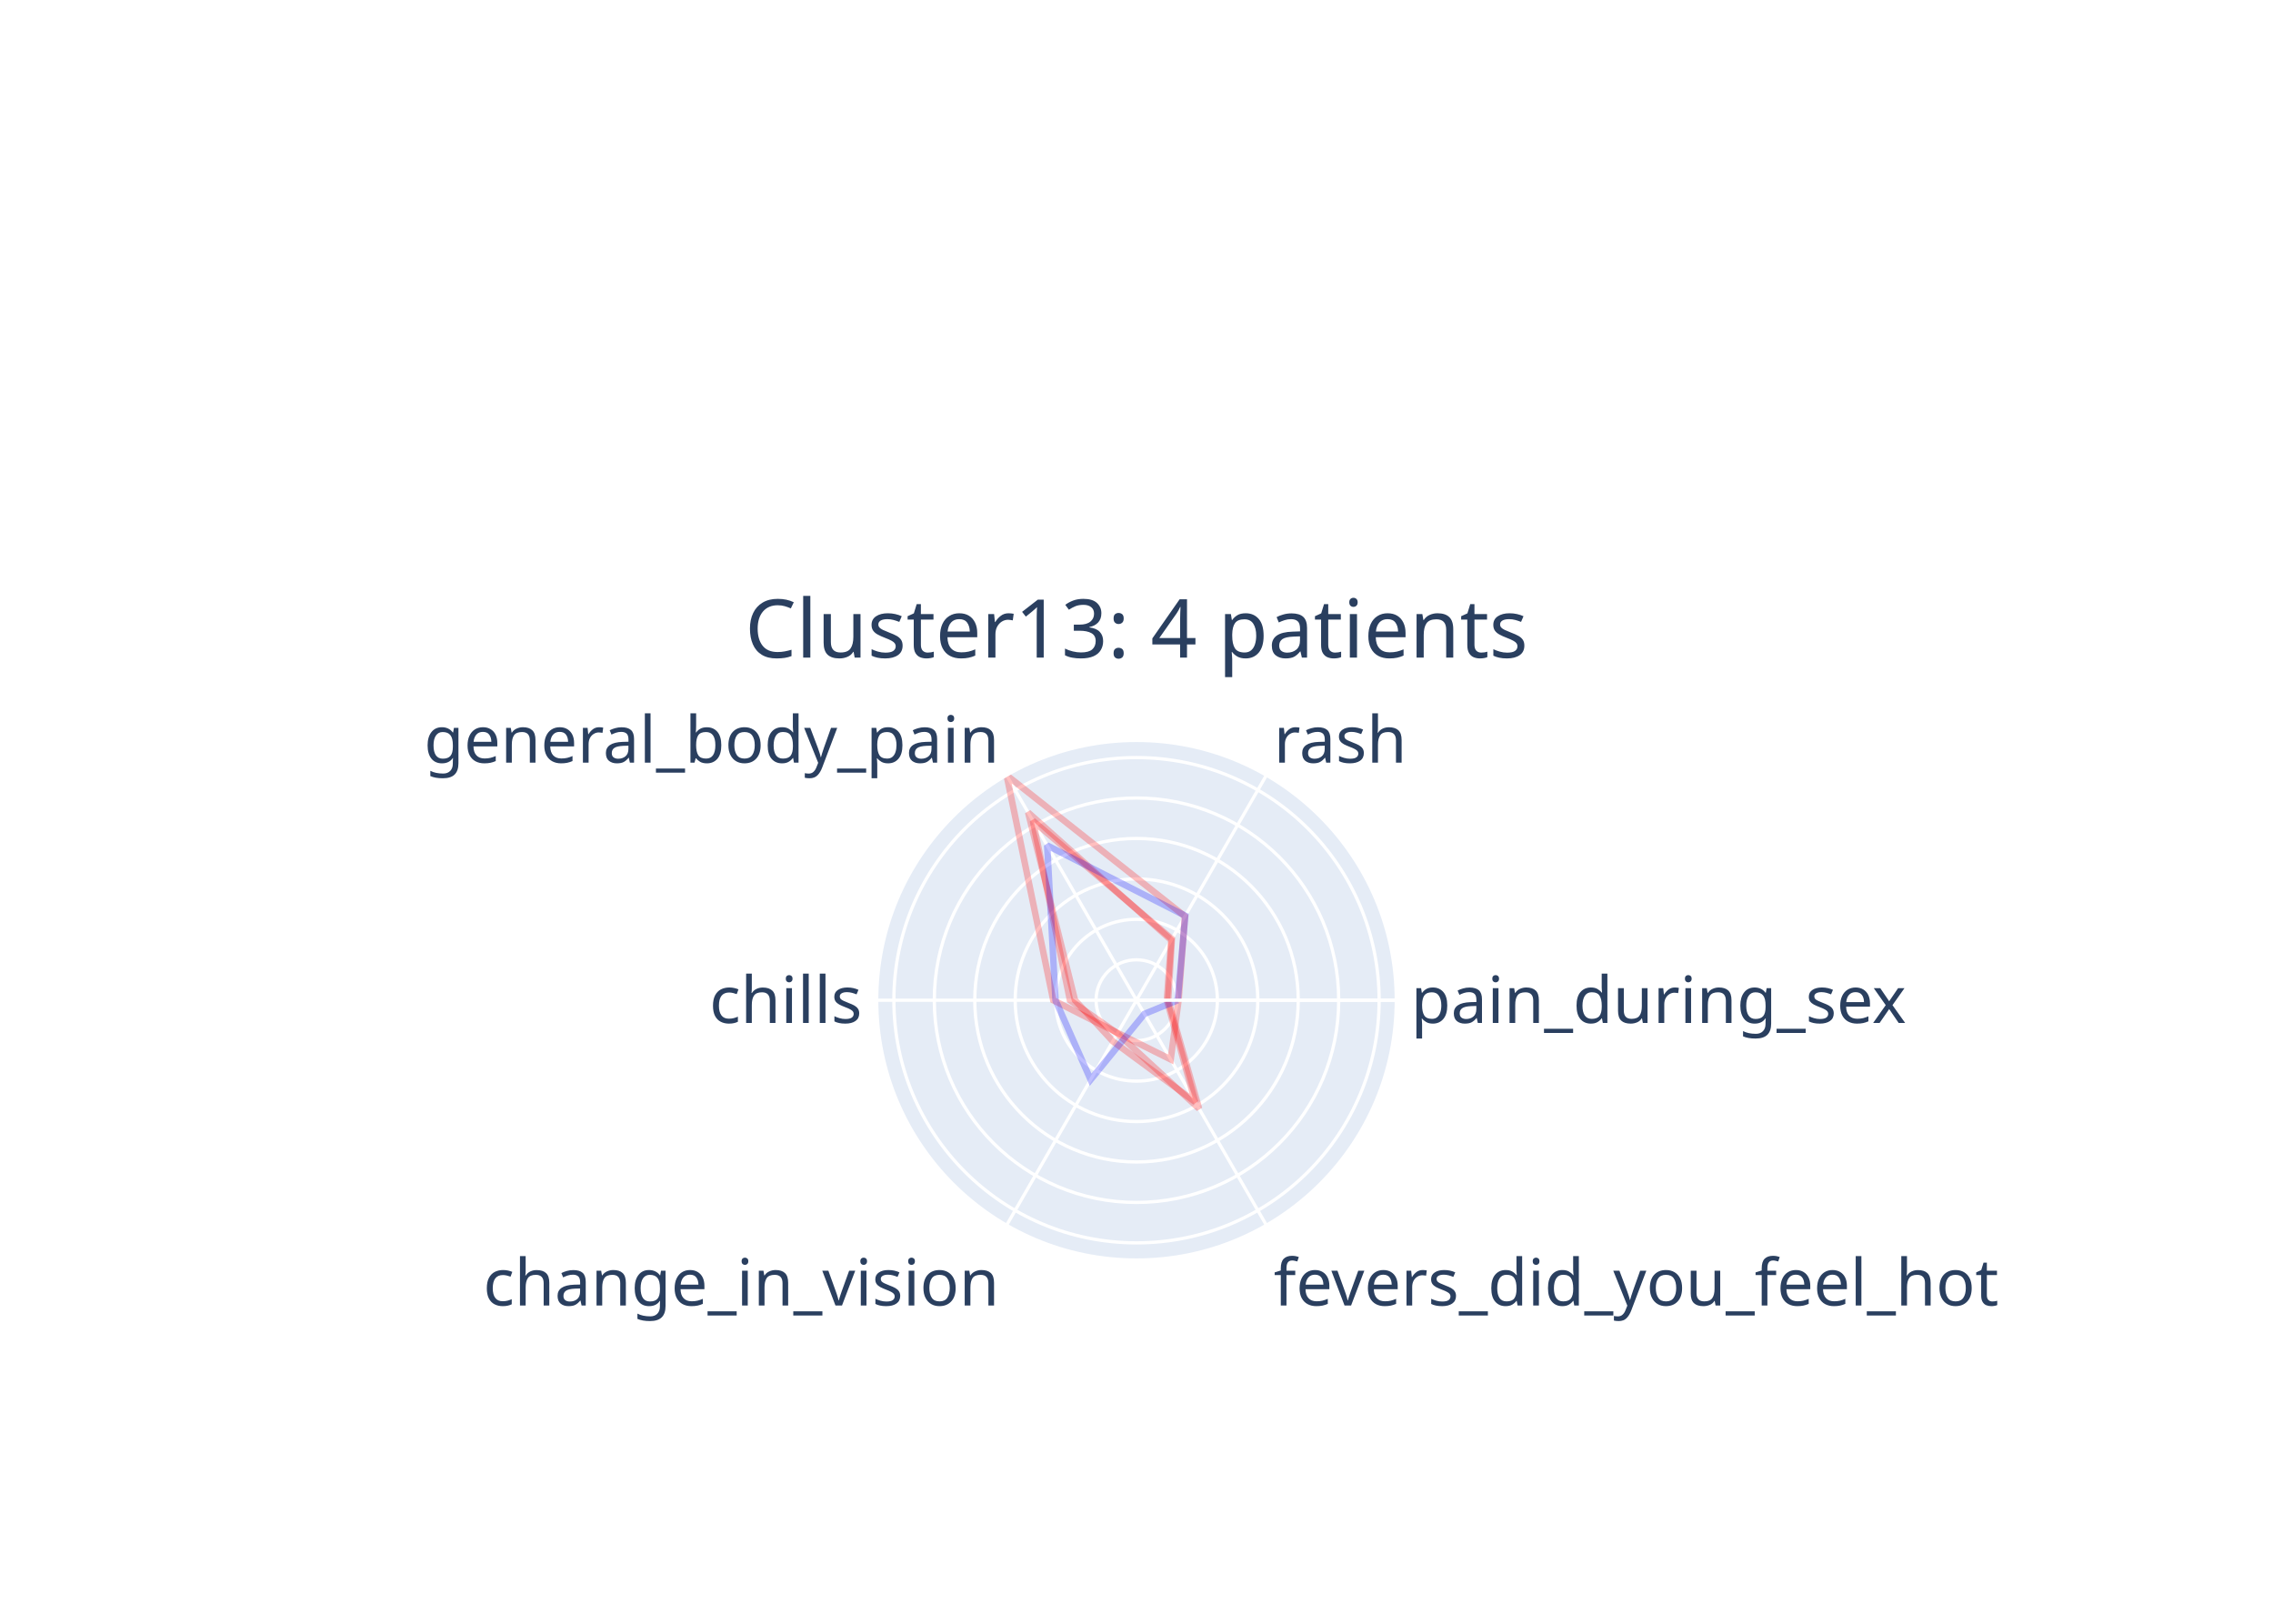
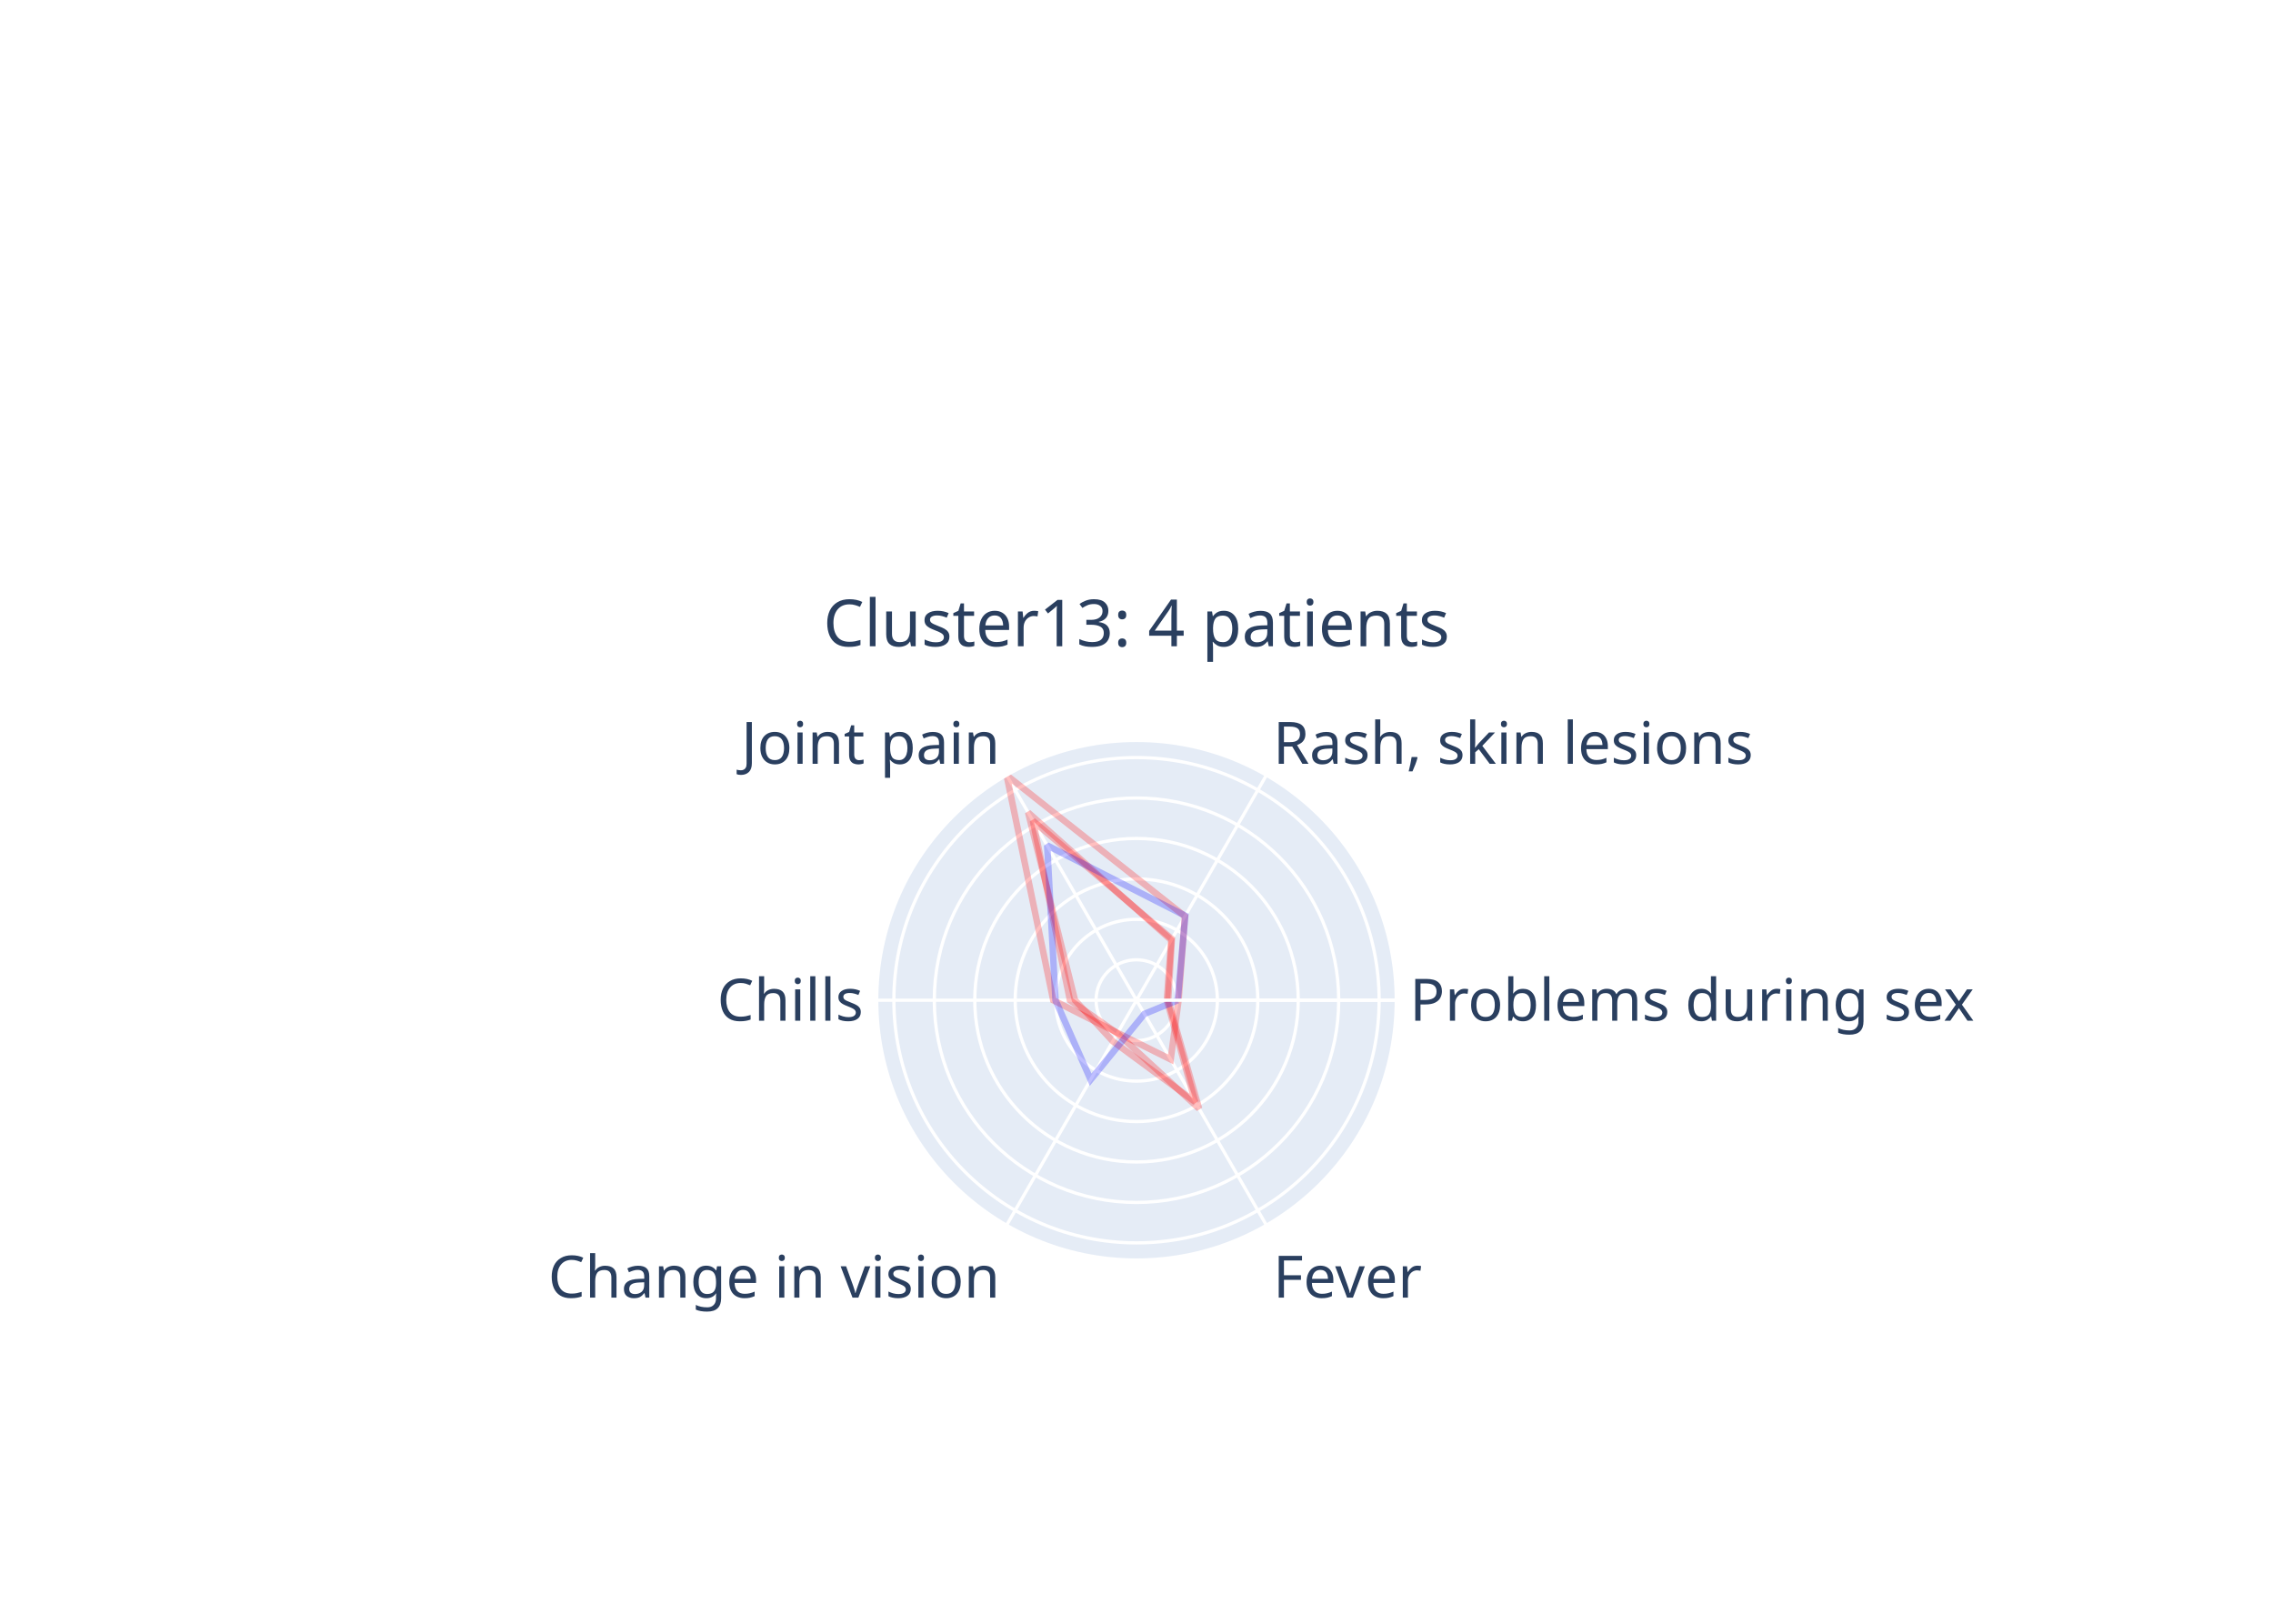
<svg xmlns="http://www.w3.org/2000/svg" class="main-svg" width="700" height="500" style="" viewBox="0 0 700 500">
  <rect x="0" y="0" width="700" height="500" style="fill: rgb(255, 255, 255); fill-opacity: 1;" />
-   <defs id="defs-7f027d">
+   <defs id="defs-a1d034">
    <g class="clips">
-       <clipPath id="clip7f027dpolar-for-traces">
+       <clipPath id="clipa1d034polar-for-traces">
        <path d="M80,0A80,80 0,1,0 -80,-9.797174393178826e-15A80,80 0,1,0 80,1.9594348786357652e-14Z" transform="translate(80,80)" />
      </clipPath>
    </g>
    <g class="gradients" />
    <g class="patterns" />
  </defs>
  <g class="bglayer" />
  <g class="layer-below">
    <g class="imagelayer" />
    <g class="shapelayer" />
  </g>
  <g class="cartesianlayer" />
  <g class="polarlayer">
    <g class="polar">
      <g class="polarsublayer draglayer" />
      <g class="polarsublayer plotbg">
        <path d="M80,0A80,80 0,1,0 -80,-9.797174393178826e-15A80,80 0,1,0 80,1.9594348786357652e-14Z" transform="translate(350,308)" style="fill: rgb(229, 236, 246); fill-opacity: 1;" />
      </g>
      <g class="polarsublayer backplot">
        <g class="maplayer" />
      </g>
      <g class="polarsublayer angular-grid" style="fill: none;">
        <path class="angularaxisgrid" d="M350,308L430,308" style="stroke: rgb(255, 255, 255); stroke-opacity: 1; stroke-width: 1px;" />
        <path class="angularaxisgrid" d="M350,308L390,238.718" style="stroke: rgb(255, 255, 255); stroke-opacity: 1; stroke-width: 1px;" />
        <path class="angularaxisgrid" d="M350,308L310,238.718" style="stroke: rgb(255, 255, 255); stroke-opacity: 1; stroke-width: 1px;" />
        <path class="angularaxisgrid" d="M350,308L270,308" style="stroke: rgb(255, 255, 255); stroke-opacity: 1; stroke-width: 1px;" />
        <path class="angularaxisgrid" d="M350,308L310,377.282" style="stroke: rgb(255, 255, 255); stroke-opacity: 1; stroke-width: 1px;" />
        <path class="angularaxisgrid" d="M350,308L390,377.282" style="stroke: rgb(255, 255, 255); stroke-opacity: 1; stroke-width: 1px;" />
      </g>
      <g class="polarsublayer radial-grid" transform="translate(350,308)" style="fill: none;">
        <path class="xgrid" d="M12.45,0A12.45,12.45 0,1,0 -12.45,-1.5246852649384546e-15A12.45,12.45 0,1,0 12.45,3.0493705298769093e-15Z" style="stroke: rgb(255, 255, 255); stroke-opacity: 1; stroke-width: 1px;" />
        <path class="xgrid" d="M24.91,0A24.91,24.91 0,1,0 -24.91,-3.050595176676057e-15A24.91,24.91 0,1,0 24.91,6.101190353352114e-15Z" style="stroke: rgb(255, 255, 255); stroke-opacity: 1; stroke-width: 1px;" />
        <path class="xgrid" d="M37.36,0A37.36,37.36 0,1,0 -37.36,-4.5752804416145115e-15A37.36,37.36 0,1,0 37.36,9.150560883229023e-15Z" style="stroke: rgb(255, 255, 255); stroke-opacity: 1; stroke-width: 1px;" />
        <path class="xgrid" d="M49.81,0A49.81,49.81 0,1,0 -49.81,-6.099965706552967e-15A49.81,49.81 0,1,0 49.81,1.2199931413105934e-14Z" style="stroke: rgb(255, 255, 255); stroke-opacity: 1; stroke-width: 1px;" />
        <path class="xgrid" d="M62.27,0A62.27,62.27 0,1,0 -62.27,-7.625875618290569e-15A62.27,62.27 0,1,0 62.27,1.5251751236581138e-14Z" style="stroke: rgb(255, 255, 255); stroke-opacity: 1; stroke-width: 1px;" />
        <path class="xgrid" d="M74.72,0A74.72,74.72 0,1,0 -74.72,-9.150560883229023e-15A74.72,74.72 0,1,0 74.72,1.8301121766458046e-14Z" style="stroke: rgb(255, 255, 255); stroke-opacity: 1; stroke-width: 1px;" />
      </g>
-       <g class="polarsublayer frontplot" transform="translate(270,228)" clip-path="url(#clip7f027dpolar-for-traces)">
+       <g class="polarsublayer frontplot" transform="translate(270,228)" clip-path="url(#clipa1d034polar-for-traces)">
        <g class="barlayer" />
        <g class="scatterlayer">
-           <g class="trace scatter trace45ef05" style="stroke-miterlimit: 2; opacity: 0.25;">
+           <g class="trace scatter traced44340" style="stroke-miterlimit: 2; opacity: 0.25;">
            <g class="fills" />
            <g class="errorbars" />
            <g class="lines">
              <path class="js-line" d="M89.36,80L90.68,61.5L46.63,22.2L61.06,80L72.7,92.64L98.09,111.33L89.36,80" style="vector-effect: none; fill: none; stroke: rgb(255, 0, 0); stroke-opacity: 1; stroke-width: 2px; opacity: 1;" />
            </g>
            <g class="points" />
            <g class="text" />
          </g>
-           <g class="trace scatter trace7c7941" style="stroke-miterlimit: 2; opacity: 0.25;">
+           <g class="trace scatter trace4b14fd" style="stroke-miterlimit: 2; opacity: 0.25;">
            <g class="fills" />
            <g class="errorbars" />
            <g class="lines">
              <path class="js-line" d="M89.76,80L90.89,61.15L48.1,24.75L59.51,80L74.11,90.2L99.27,113.38L89.76,80" style="vector-effect: none; fill: none; stroke: rgb(255, 0, 0); stroke-opacity: 1; stroke-width: 2px; opacity: 1;" />
            </g>
            <g class="points" />
            <g class="text" />
          </g>
-           <g class="trace scatter trace3281a6" style="stroke-miterlimit: 2; opacity: 0.25;">
+           <g class="trace scatter trace432698" style="stroke-miterlimit: 2; opacity: 0.25;">
            <g class="fills" />
            <g class="errorbars" />
            <g class="lines">
              <path class="js-line" d="M92.96,80L94.92,54.16L40,10.72L54.36,80L74.18,90.08L90.53,98.23L92.96,80" style="vector-effect: none; fill: none; stroke: rgb(255, 0, 0); stroke-opacity: 1; stroke-width: 2px; opacity: 1;" />
            </g>
            <g class="points" />
            <g class="text" />
          </g>
-           <g class="trace scatter tracefd5fd0" style="stroke-miterlimit: 2; opacity: 0.25;">
+           <g class="trace scatter traceb0e3bd" style="stroke-miterlimit: 2; opacity: 0.25;">
            <g class="fills" />
            <g class="errorbars" />
            <g class="lines">
              <path class="js-line" d="M92.69,80L95.02,53.99L52.49,32.34L55.06,80L65.87,104.47L82.43,84.21L92.69,80" style="vector-effect: none; fill: none; stroke: rgb(0, 0, 255); stroke-opacity: 1; stroke-width: 2px; opacity: 1;" />
            </g>
            <g class="points" />
            <g class="text" />
          </g>
        </g>
      </g>
      <g class="polarsublayer angular-line">
        <path d="M80,0A80,80 0,1,0 -80,-9.797174393178826e-15A80,80 0,1,0 80,1.9594348786357652e-14Z" transform="translate(350,308)" stroke-width="1" style="fill: none; stroke: rgb(255, 255, 255); stroke-opacity: 1;" />
      </g>
      <g class="polarsublayer radial-line">
        <line x1="0" y1="0" x2="80" y2="0" transform="translate(350,308)" stroke-width="1" style="fill: none; stroke: rgb(255, 255, 255); stroke-opacity: 1;" />
      </g>
      <g class="polarsublayer angular-axis">
        <g class="angularaxistick">
-           <text text-anchor="start" x="4.5" y="7" transform="translate(430,308)" style="font-family: sans-serif; font-size: 20px; fill: rgb(42, 63, 95); fill-opacity: 1; white-space: pre; opacity: 1;">pain_during_sex</text>
+           <text text-anchor="start" x="4.1" y="6.3" transform="translate(430,308)" style="font-family: sans-serif; font-size: 18px; fill: rgb(42, 63, 95); fill-opacity: 1; white-space: pre; opacity: 1;">Problems during sex</text>
        </g>
        <g class="angularaxistick">
-           <text text-anchor="start" x="2.25" y="-3.861" transform="translate(390,238.718)" style="font-family: sans-serif; font-size: 20px; fill: rgb(42, 63, 95); fill-opacity: 1; white-space: pre; opacity: 1;">rash</text>
+           <text text-anchor="start" x="2.05" y="-3.518" transform="translate(390,238.718)" style="font-family: sans-serif; font-size: 18px; fill: rgb(42, 63, 95); fill-opacity: 1; white-space: pre; opacity: 1;">Rash, skin lesions</text>
        </g>
        <g class="angularaxistick">
-           <text text-anchor="end" x="-2.25" y="-3.861" transform="translate(310,238.718)" style="font-family: sans-serif; font-size: 20px; fill: rgb(42, 63, 95); fill-opacity: 1; white-space: pre; opacity: 1;">general_body_pain</text>
+           <text text-anchor="end" x="-2.05" y="-3.518" transform="translate(310,238.718)" style="font-family: sans-serif; font-size: 18px; fill: rgb(42, 63, 95); fill-opacity: 1; white-space: pre; opacity: 1;">Joint pain</text>
        </g>
        <g class="angularaxistick">
-           <text text-anchor="end" x="-4.5" y="7" transform="translate(270,308)" style="font-family: sans-serif; font-size: 20px; fill: rgb(42, 63, 95); fill-opacity: 1; white-space: pre; opacity: 1;">chills</text>
+           <text text-anchor="end" x="-4.1" y="6.3" transform="translate(270,308)" style="font-family: sans-serif; font-size: 18px; fill: rgb(42, 63, 95); fill-opacity: 1; white-space: pre; opacity: 1;">Chills</text>
        </g>
        <g class="angularaxistick">
-           <text text-anchor="end" x="-2.25" y="24.718" transform="translate(310,377.282)" style="font-family: sans-serif; font-size: 20px; fill: rgb(42, 63, 95); fill-opacity: 1; white-space: pre; opacity: 1;">change_in_vision</text>
+           <text text-anchor="end" x="-2.05" y="22.289" transform="translate(310,377.282)" style="font-family: sans-serif; font-size: 18px; fill: rgb(42, 63, 95); fill-opacity: 1; white-space: pre; opacity: 1;">Change in vision</text>
        </g>
        <g class="angularaxistick">
-           <text text-anchor="start" x="2.25" y="24.718" transform="translate(390,377.282)" style="font-family: sans-serif; font-size: 20px; fill: rgb(42, 63, 95); fill-opacity: 1; white-space: pre; opacity: 1;">fevers_did_you_feel_hot</text>
+           <text text-anchor="start" x="2.05" y="22.289" transform="translate(390,377.282)" style="font-family: sans-serif; font-size: 18px; fill: rgb(42, 63, 95); fill-opacity: 1; white-space: pre; opacity: 1;">Fever</text>
        </g>
      </g>
      <g class="polarsublayer radial-axis" display="none" />
    </g>
  </g>
  <g class="smithlayer" />
  <g class="ternarylayer" />
  <g class="geolayer" />
  <g class="funnelarealayer" />
  <g class="pielayer" />
  <g class="iciclelayer" />
  <g class="treemaplayer" />
  <g class="sunburstlayer" />
  <g class="glimages" />
-   <defs id="topdefs-7f027d">
+   <defs id="topdefs-a1d034">
    <g class="clips" />
  </defs>
  <g class="layer-above">
    <g class="imagelayer" />
    <g class="shapelayer" />
  </g>
  <g class="infolayer">
    <g class="g-gtitle">
-       <text class="gtitle" x="350" y="185" text-anchor="middle" dy="0.7em" style="opacity: 1; font-family: sans-serif; font-size: 25px; fill: rgb(42, 63, 95); fill-opacity: 1; white-space: pre;">Cluster13: 4 patients</text>
+       <text class="gtitle" x="350" y="185" text-anchor="middle" dy="0.7em" style="opacity: 1; font-family: sans-serif; font-size: 20px; fill: rgb(42, 63, 95); fill-opacity: 1; white-space: pre;">Cluster13: 4 patients</text>
    </g>
    <g class="g-polartitle" />
  </g>
</svg>
